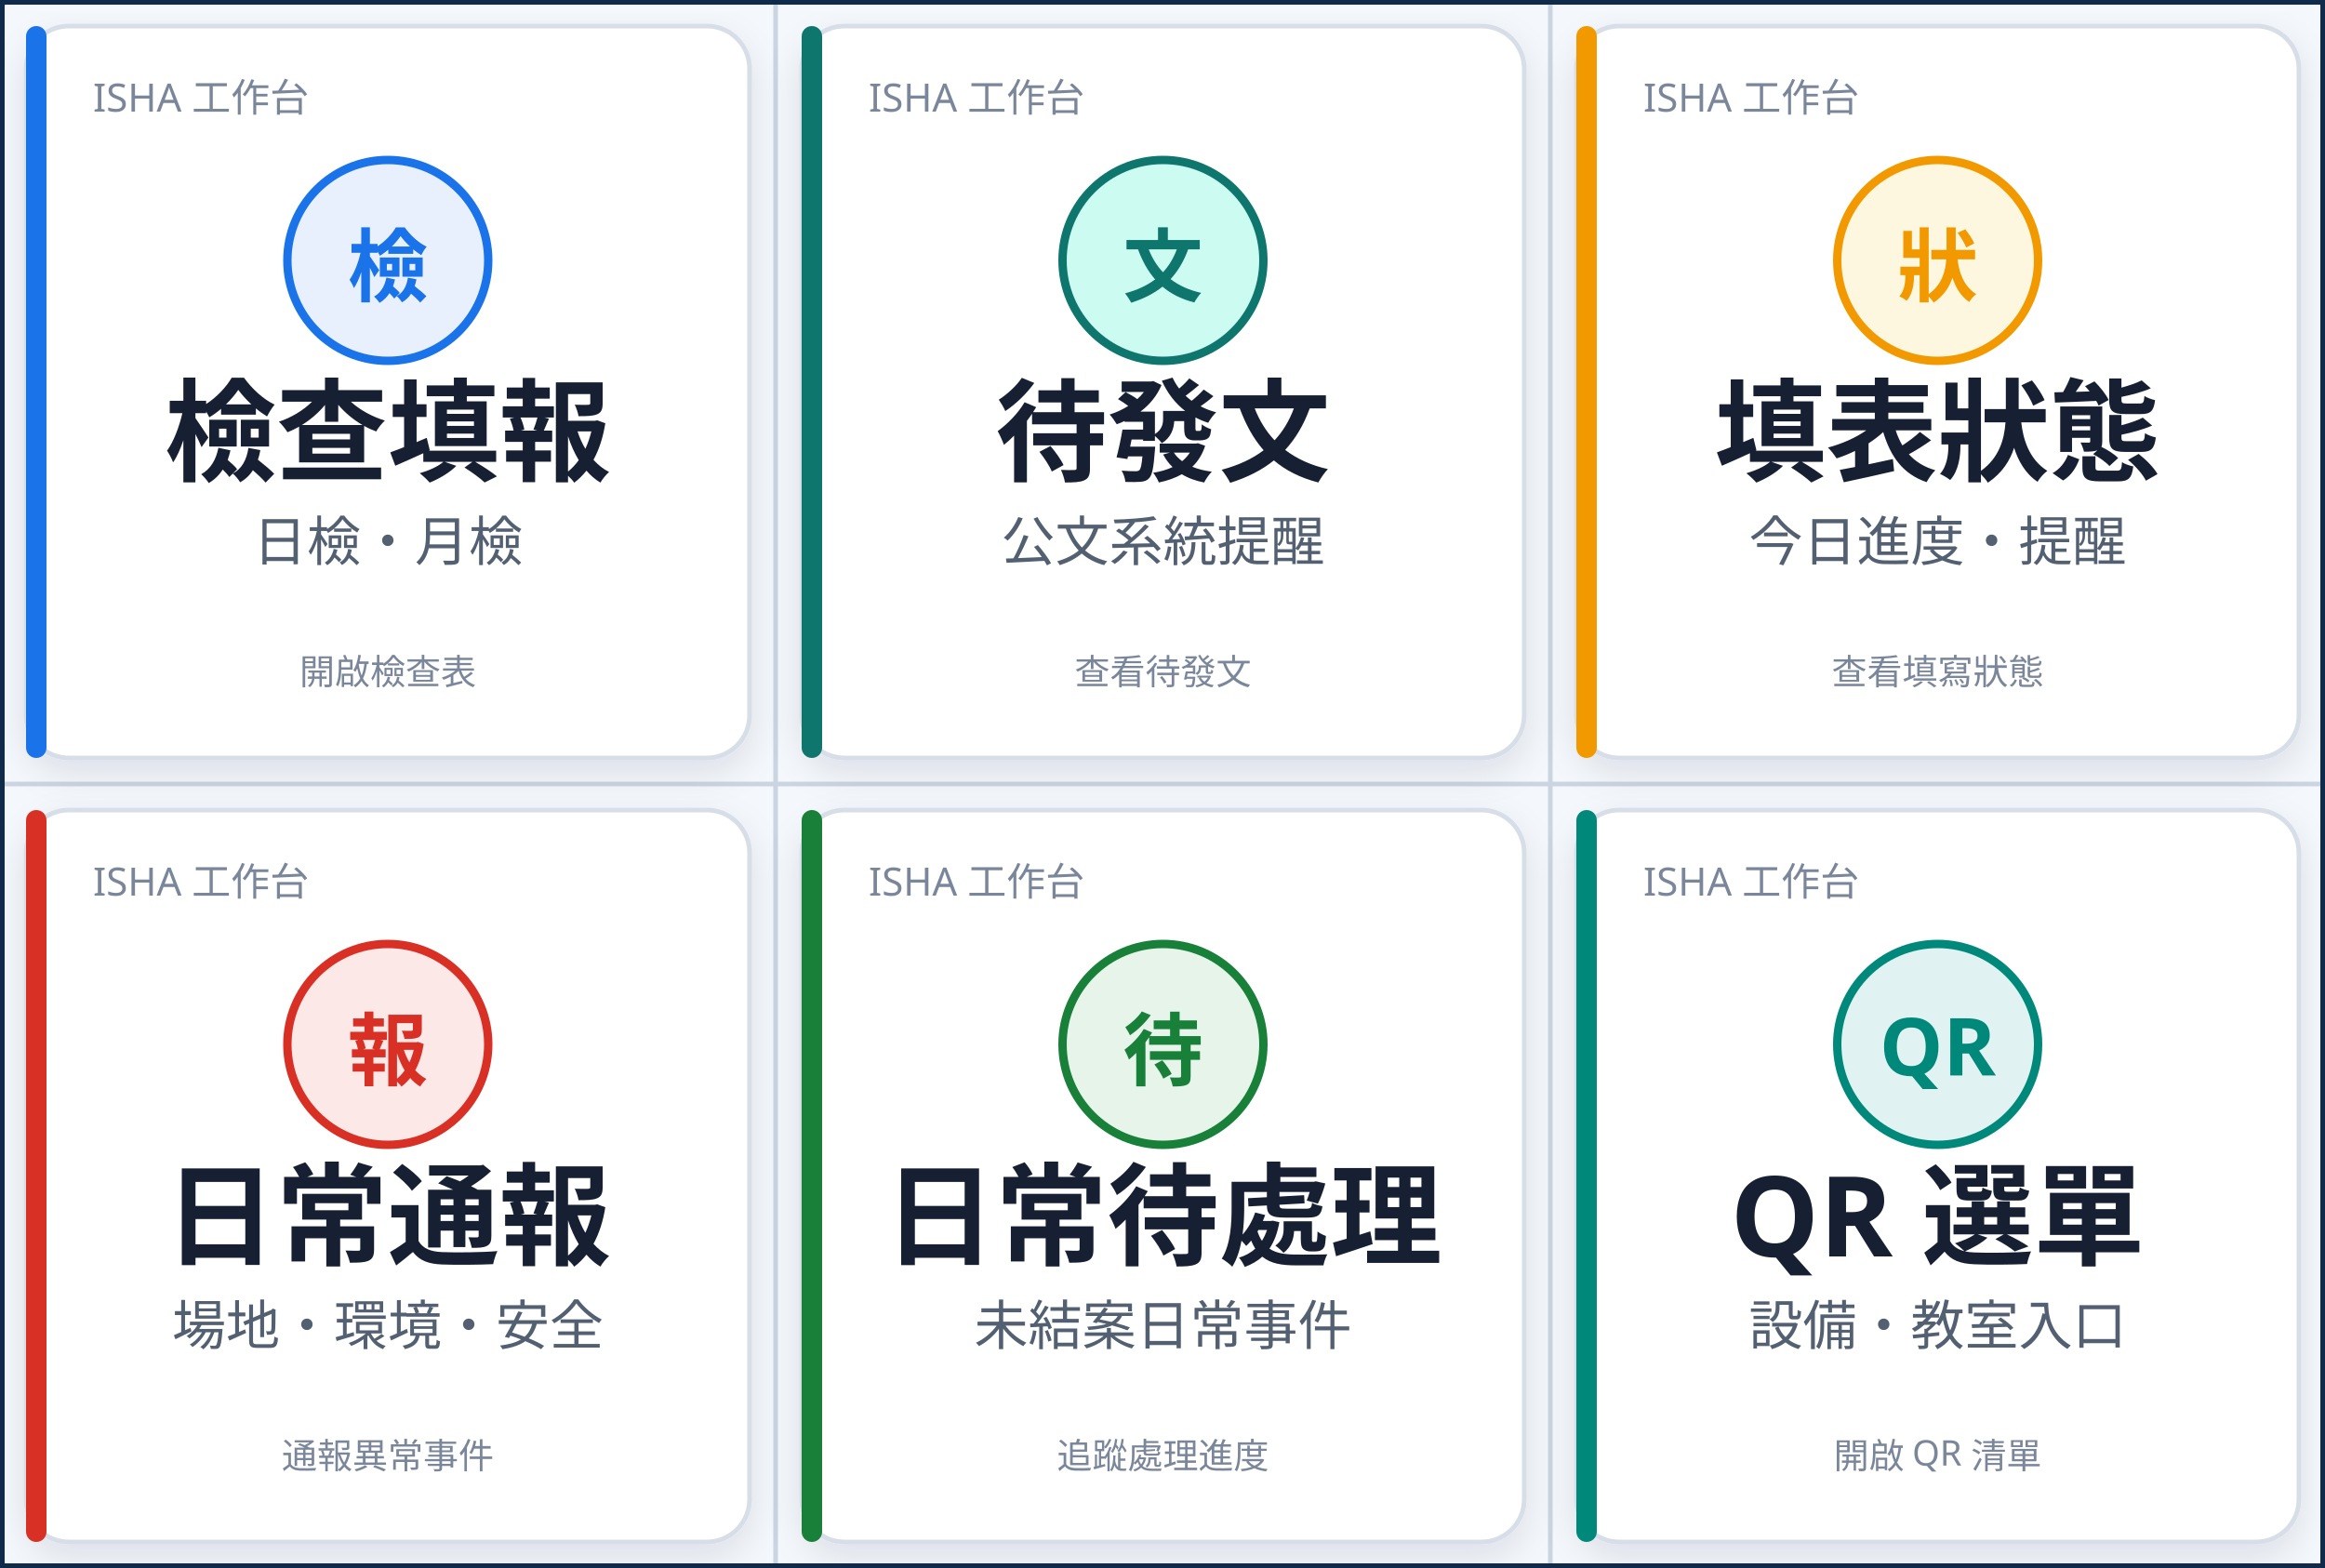
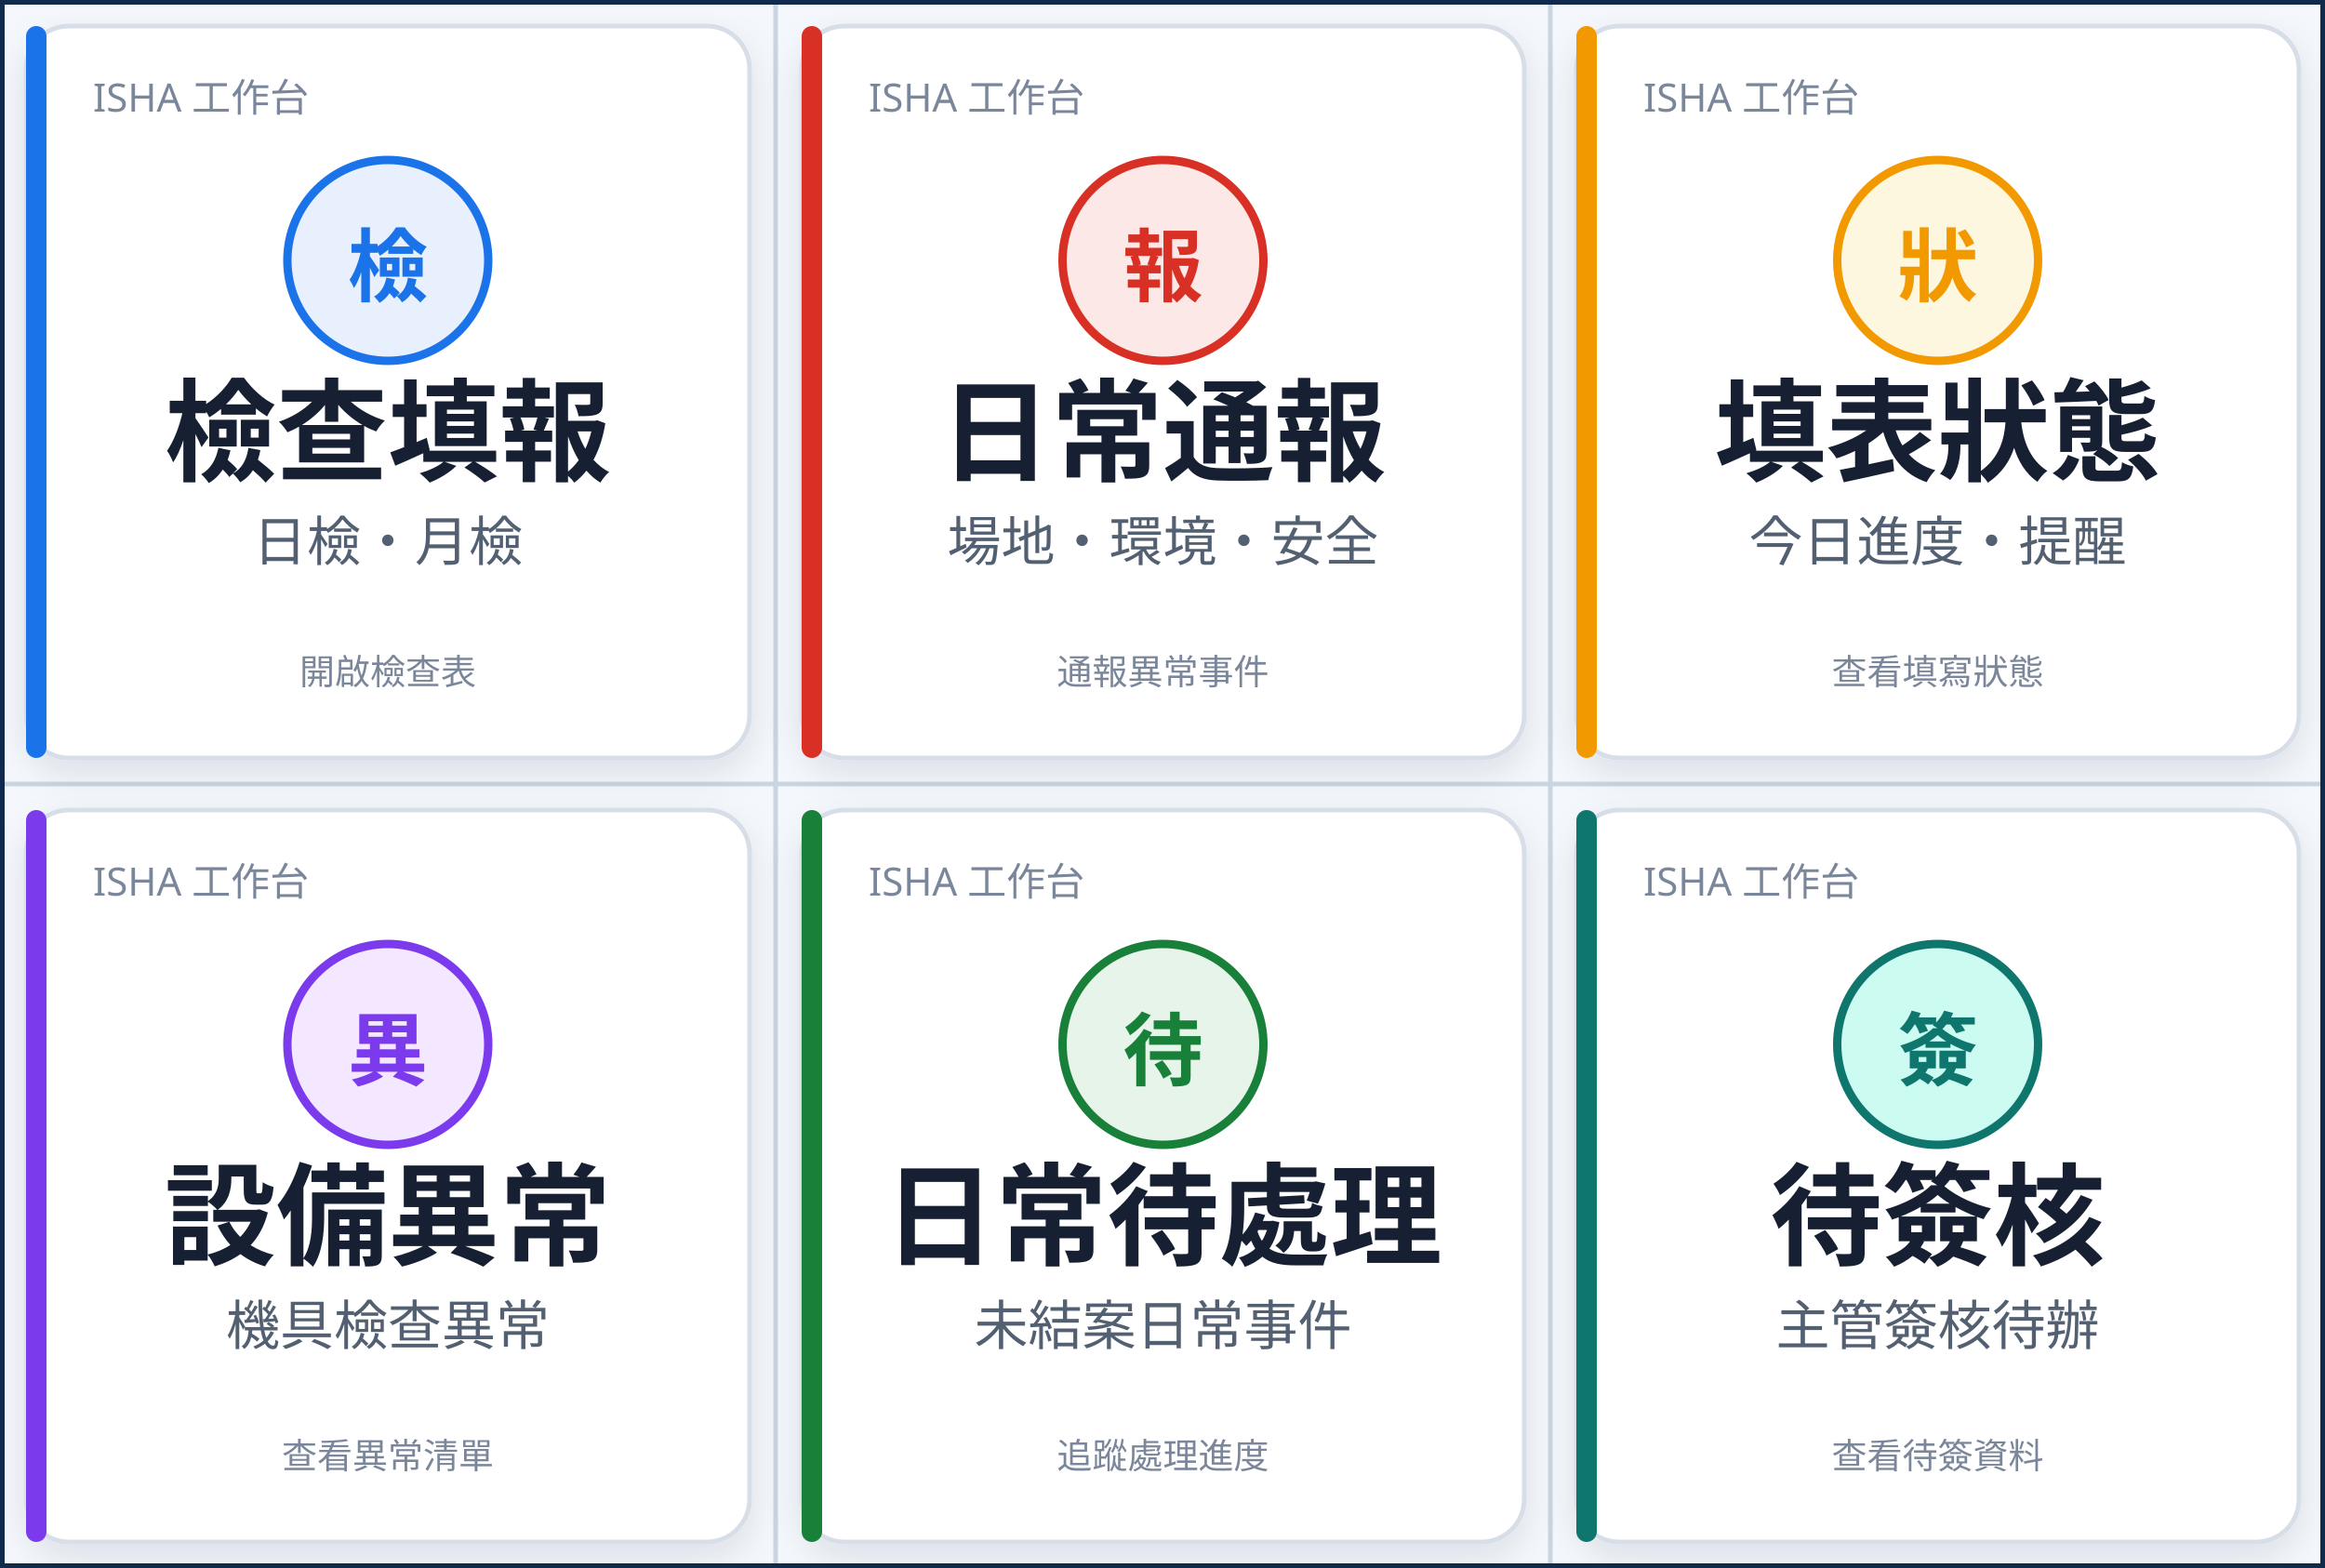
<svg xmlns="http://www.w3.org/2000/svg" width="2500" height="1686" viewBox="0 0 2500 1686">
  <defs>
    <filter id="cardShadow" x="-8%" y="-8%" width="116%" height="116%">
      <feDropShadow dx="0" dy="14" stdDeviation="18" flood-color="#0F172A" flood-opacity="0.10" />
    </filter>
    <style>
      .bg { fill: #F4F7FB; }
      .divider { stroke: #CBD5E1; stroke-width: 5; }
      .card { fill: #FFFFFF; stroke: #D7DEE8; stroke-width: 5; }
      .brand { fill: #7A869A; font: 500 42px "PingFang TC", "Noto Sans TC", "Microsoft JhengHei", sans-serif; letter-spacing: 0; }
      .title { fill: #172033; font: 800 120px "PingFang TC", "Noto Sans TC", "Microsoft JhengHei", sans-serif; letter-spacing: 0; }
      .subtitle { fill: #526071; font: 500 58px "PingFang TC", "Noto Sans TC", "Microsoft JhengHei", sans-serif; letter-spacing: 0; }
      .symbol { font: 800 86px "PingFang TC", "Noto Sans TC", "Microsoft JhengHei", sans-serif; text-anchor: middle; dominant-baseline: central; letter-spacing: 0; }
      .hint { fill: #7A869A; font: 500 38px "PingFang TC", "Noto Sans TC", "Microsoft JhengHei", sans-serif; text-anchor: middle; letter-spacing: 0; }
    </style>
  </defs>
  <rect class="bg" width="2500" height="1686" />
  <line class="divider" x1="834" y1="0" x2="834" y2="1686" />
  <line class="divider" x1="1667" y1="0" x2="1667" y2="1686" />
  <line class="divider" x1="0" y1="843" x2="2500" y2="843" />
  <g transform="translate(28 28)">
    <rect class="card" width="778" height="787" rx="46" filter="url(#cardShadow)" />
    <rect x="0" y="0" width="22" height="787" rx="11" fill="#1A73E8" />
    <text class="brand" x="72" y="92">ISHA 工作台</text>
    <circle cx="389" cy="252" r="108" fill="#E8F0FE" stroke="#1A73E8" stroke-width="9" />
    <text class="symbol" x="389" y="252" fill="#1A73E8">檢</text>
    <text class="title" x="389" y="480" text-anchor="middle">檢查填報</text>
    <text class="subtitle" x="389" y="575" text-anchor="middle">日檢・月檢</text>
    <text class="hint" x="389" y="708">開啟檢查表</text>
  </g>
  <g transform="translate(862 28)">
    <rect class="card" width="777" height="787" rx="46" filter="url(#cardShadow)" />
-     <rect x="0" y="0" width="22" height="787" rx="11" fill="#0F766E" />
+     <rect x="0" y="0" width="22" height="787" rx="11" fill="#D93025" />
    <text class="brand" x="72" y="92">ISHA 工作台</text>
-     <circle cx="388.5" cy="252" r="108" fill="#CCFBF1" stroke="#0F766E" stroke-width="9" />
-     <text class="symbol" x="388.5" y="252" fill="#0F766E">文</text>
-     <text class="title" x="388.5" y="480" text-anchor="middle">待發文</text>
-     <text class="subtitle" x="388.5" y="575" text-anchor="middle">公文系統提醒</text>
-     <text class="hint" x="388.5" y="708">查看待發文</text>
+     <circle cx="388.5" cy="252" r="108" fill="#FCE8E6" stroke="#D93025" stroke-width="9" />
+     <text class="symbol" x="388.5" y="252" fill="#D93025">報</text>
+     <text class="title" x="388.5" y="480" text-anchor="middle">日常通報</text>
+     <text class="subtitle" x="388.5" y="575" text-anchor="middle">場地・環境・安全</text>
+     <text class="hint" x="388.5" y="708">通報異常事件</text>
  </g>
  <g transform="translate(1695 28)">
    <rect class="card" width="777" height="787" rx="46" filter="url(#cardShadow)" />
    <rect x="0" y="0" width="22" height="787" rx="11" fill="#F29900" />
    <text class="brand" x="72" y="92">ISHA 工作台</text>
    <circle cx="388.5" cy="252" r="108" fill="#FEF7E0" stroke="#F29900" stroke-width="9" />
    <text class="symbol" x="388.5" y="252" fill="#F29900">狀</text>
    <text class="title" x="388.5" y="480" text-anchor="middle">填表狀態</text>
    <text class="subtitle" x="388.5" y="575" text-anchor="middle">今日進度・提醒</text>
    <text class="hint" x="388.5" y="708">查看填寫狀態</text>
  </g>
  <g transform="translate(28 871)">
    <rect class="card" width="778" height="787" rx="46" filter="url(#cardShadow)" />
-     <rect x="0" y="0" width="22" height="787" rx="11" fill="#D93025" />
+     <rect x="0" y="0" width="22" height="787" rx="11" fill="#7C3AED" />
    <text class="brand" x="72" y="92">ISHA 工作台</text>
-     <circle cx="389" cy="252" r="108" fill="#FCE8E6" stroke="#D93025" stroke-width="9" />
-     <text class="symbol" x="389" y="252" fill="#D93025">報</text>
-     <text class="title" x="389" y="480" text-anchor="middle">日常通報</text>
-     <text class="subtitle" x="389" y="575" text-anchor="middle">場地・環境・安全</text>
-     <text class="hint" x="389" y="708">通報異常事件</text>
+     <circle cx="389" cy="252" r="108" fill="#F3E8FF" stroke="#7C3AED" stroke-width="9" />
+     <text class="symbol" x="389" y="252" fill="#7C3AED">異</text>
+     <text class="title" x="389" y="480" text-anchor="middle">設備異常</text>
+     <text class="subtitle" x="389" y="575" text-anchor="middle">機具檢查異常</text>
+     <text class="hint" x="389" y="708">查看異常清單</text>
  </g>
  <g transform="translate(862 871)">
    <rect class="card" width="777" height="787" rx="46" filter="url(#cardShadow)" />
    <rect x="0" y="0" width="22" height="787" rx="11" fill="#188038" />
    <text class="brand" x="72" y="92">ISHA 工作台</text>
    <circle cx="388.5" cy="252" r="108" fill="#E6F4EA" stroke="#188038" stroke-width="9" />
    <text class="symbol" x="388.5" y="252" fill="#188038">待</text>
    <text class="title" x="388.5" y="480" text-anchor="middle">日常待處理</text>
    <text class="subtitle" x="388.5" y="575" text-anchor="middle">未結案日常事件</text>
    <text class="hint" x="388.5" y="708">追蹤處理進度</text>
  </g>
  <g transform="translate(1695 871)">
    <rect class="card" width="777" height="787" rx="46" filter="url(#cardShadow)" />
-     <rect x="0" y="0" width="22" height="787" rx="11" fill="#00897B" />
+     <rect x="0" y="0" width="22" height="787" rx="11" fill="#0F766E" />
    <text class="brand" x="72" y="92">ISHA 工作台</text>
-     <circle cx="388.5" cy="252" r="108" fill="#E0F2F1" stroke="#00897B" stroke-width="9" />
-     <text class="symbol" x="388.5" y="252" fill="#00897B" font-size="72">QR</text>
-     <text class="title" x="388.5" y="480" text-anchor="middle">QR 選單</text>
-     <text class="subtitle" x="388.5" y="575" text-anchor="middle">設備・教室入口</text>
-     <text class="hint" x="388.5" y="708">開啟 QR 清單</text>
+     <circle cx="388.5" cy="252" r="108" fill="#CCFBF1" stroke="#0F766E" stroke-width="9" />
+     <text class="symbol" x="388.5" y="252" fill="#0F766E">簽</text>
+     <text class="title" x="388.5" y="480" text-anchor="middle">待簽核</text>
+     <text class="subtitle" x="388.5" y="575" text-anchor="middle">主管簽核待辦</text>
+     <text class="hint" x="388.5" y="708">查看待簽資料</text>
  </g>
  <rect x="2.5" y="2.5" width="2495" height="1681" fill="none" stroke="#102A4C" stroke-width="5" />
</svg>
